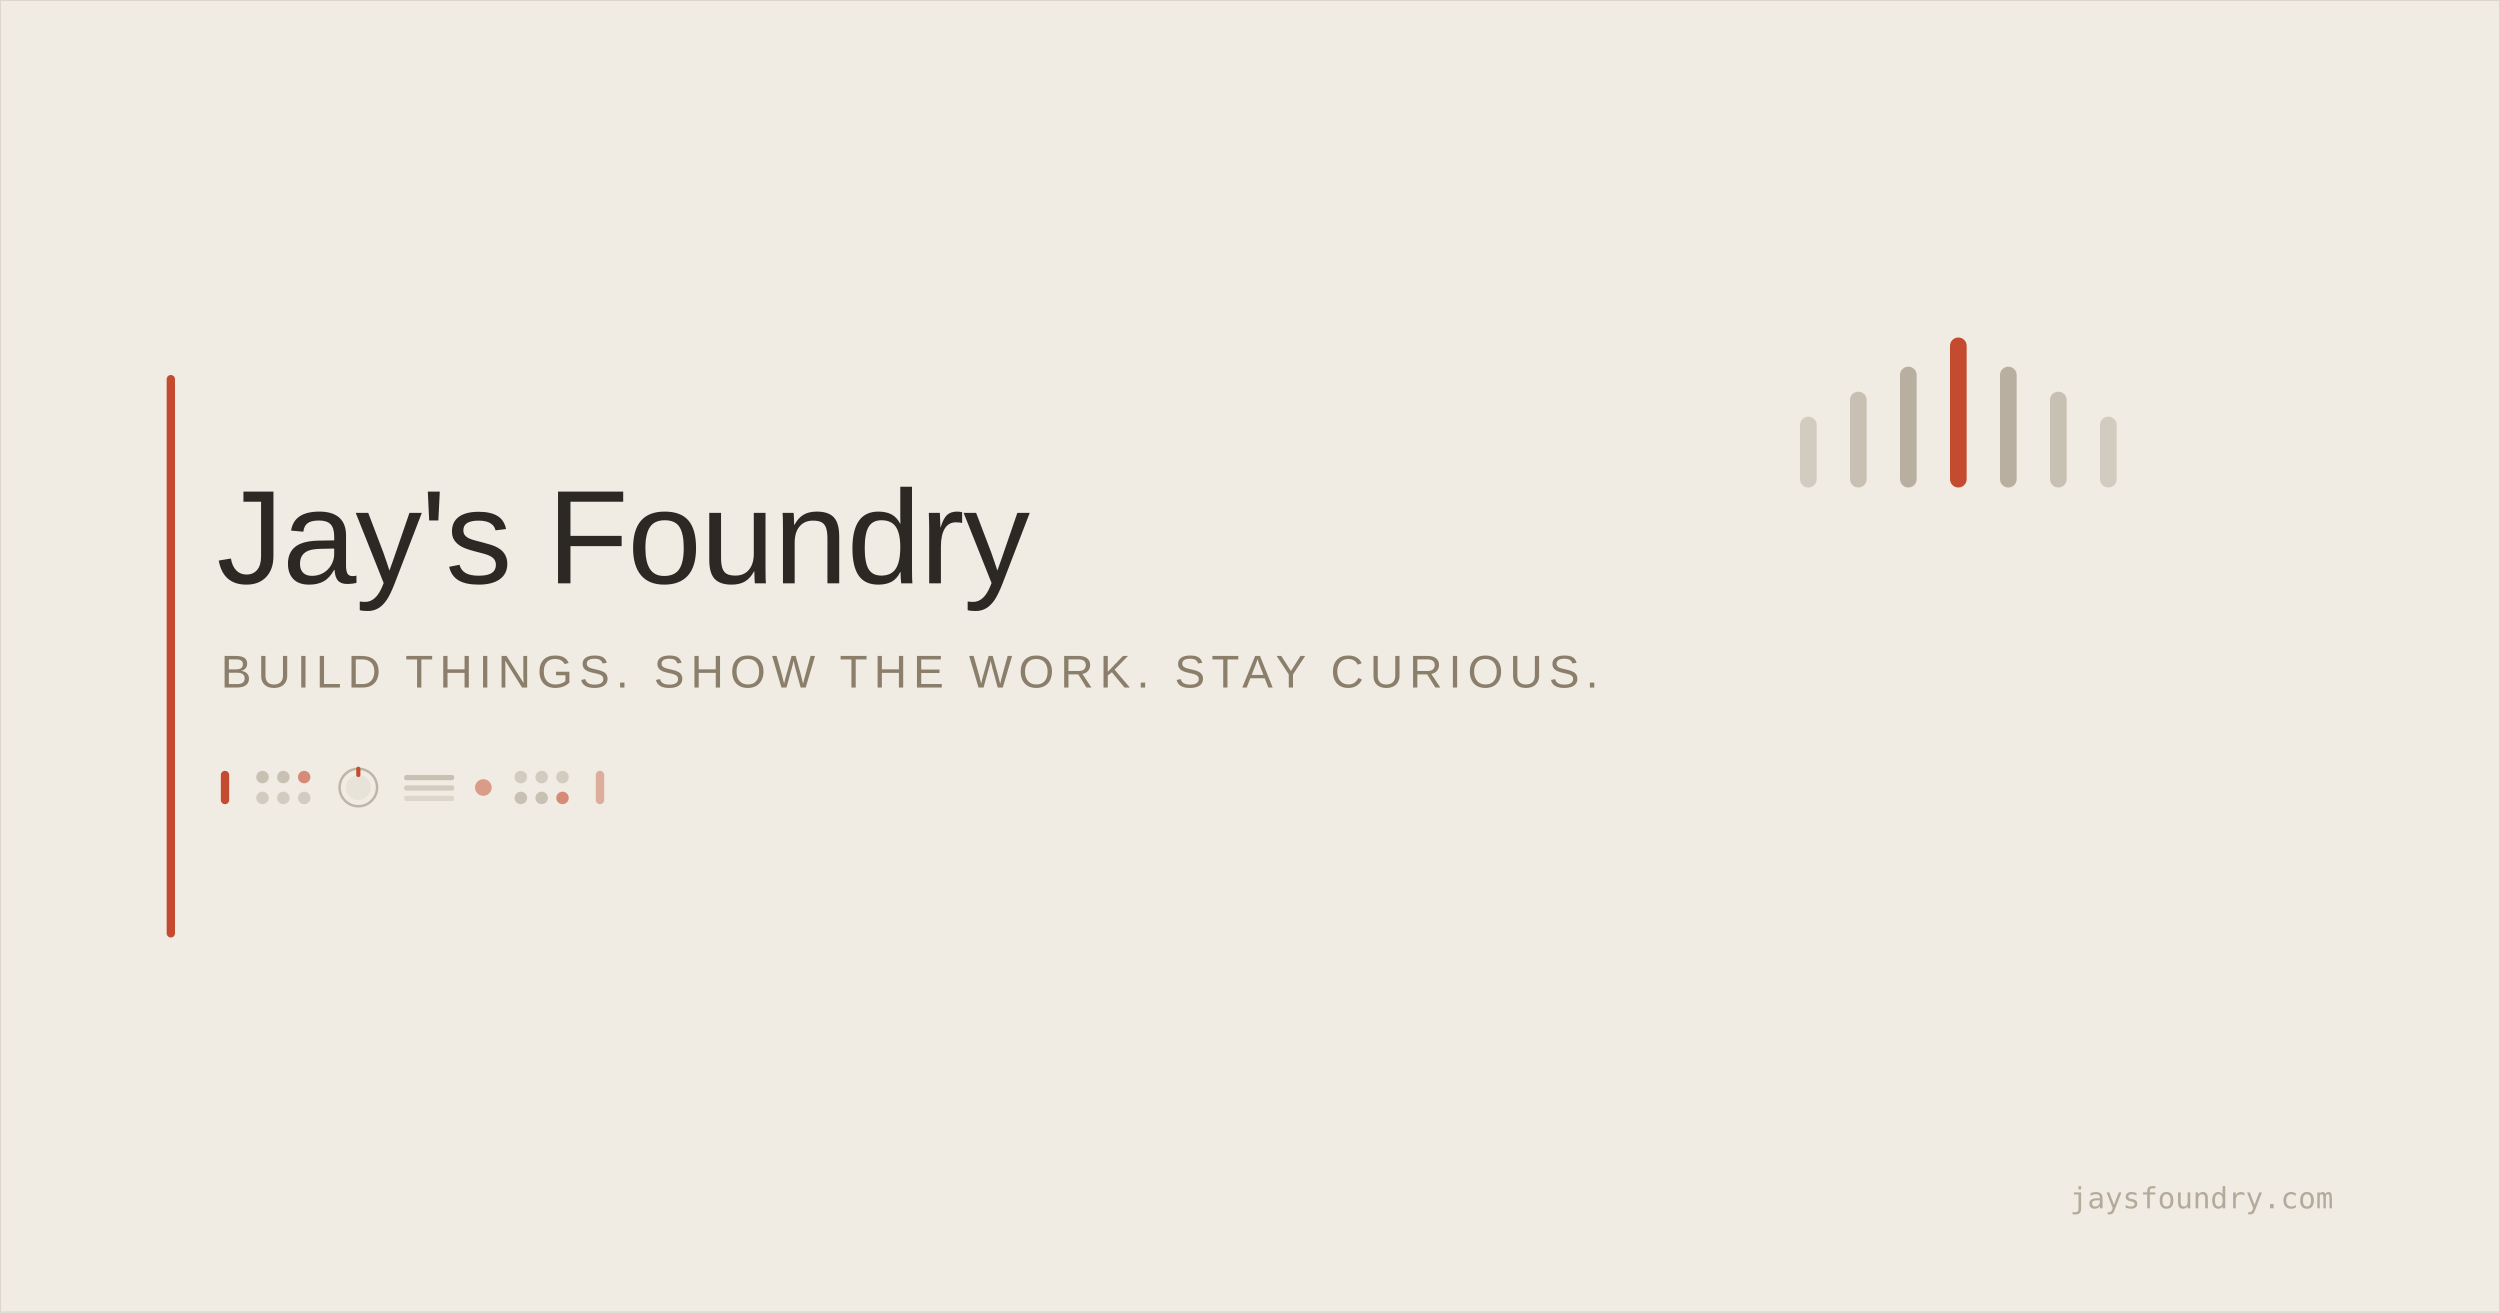
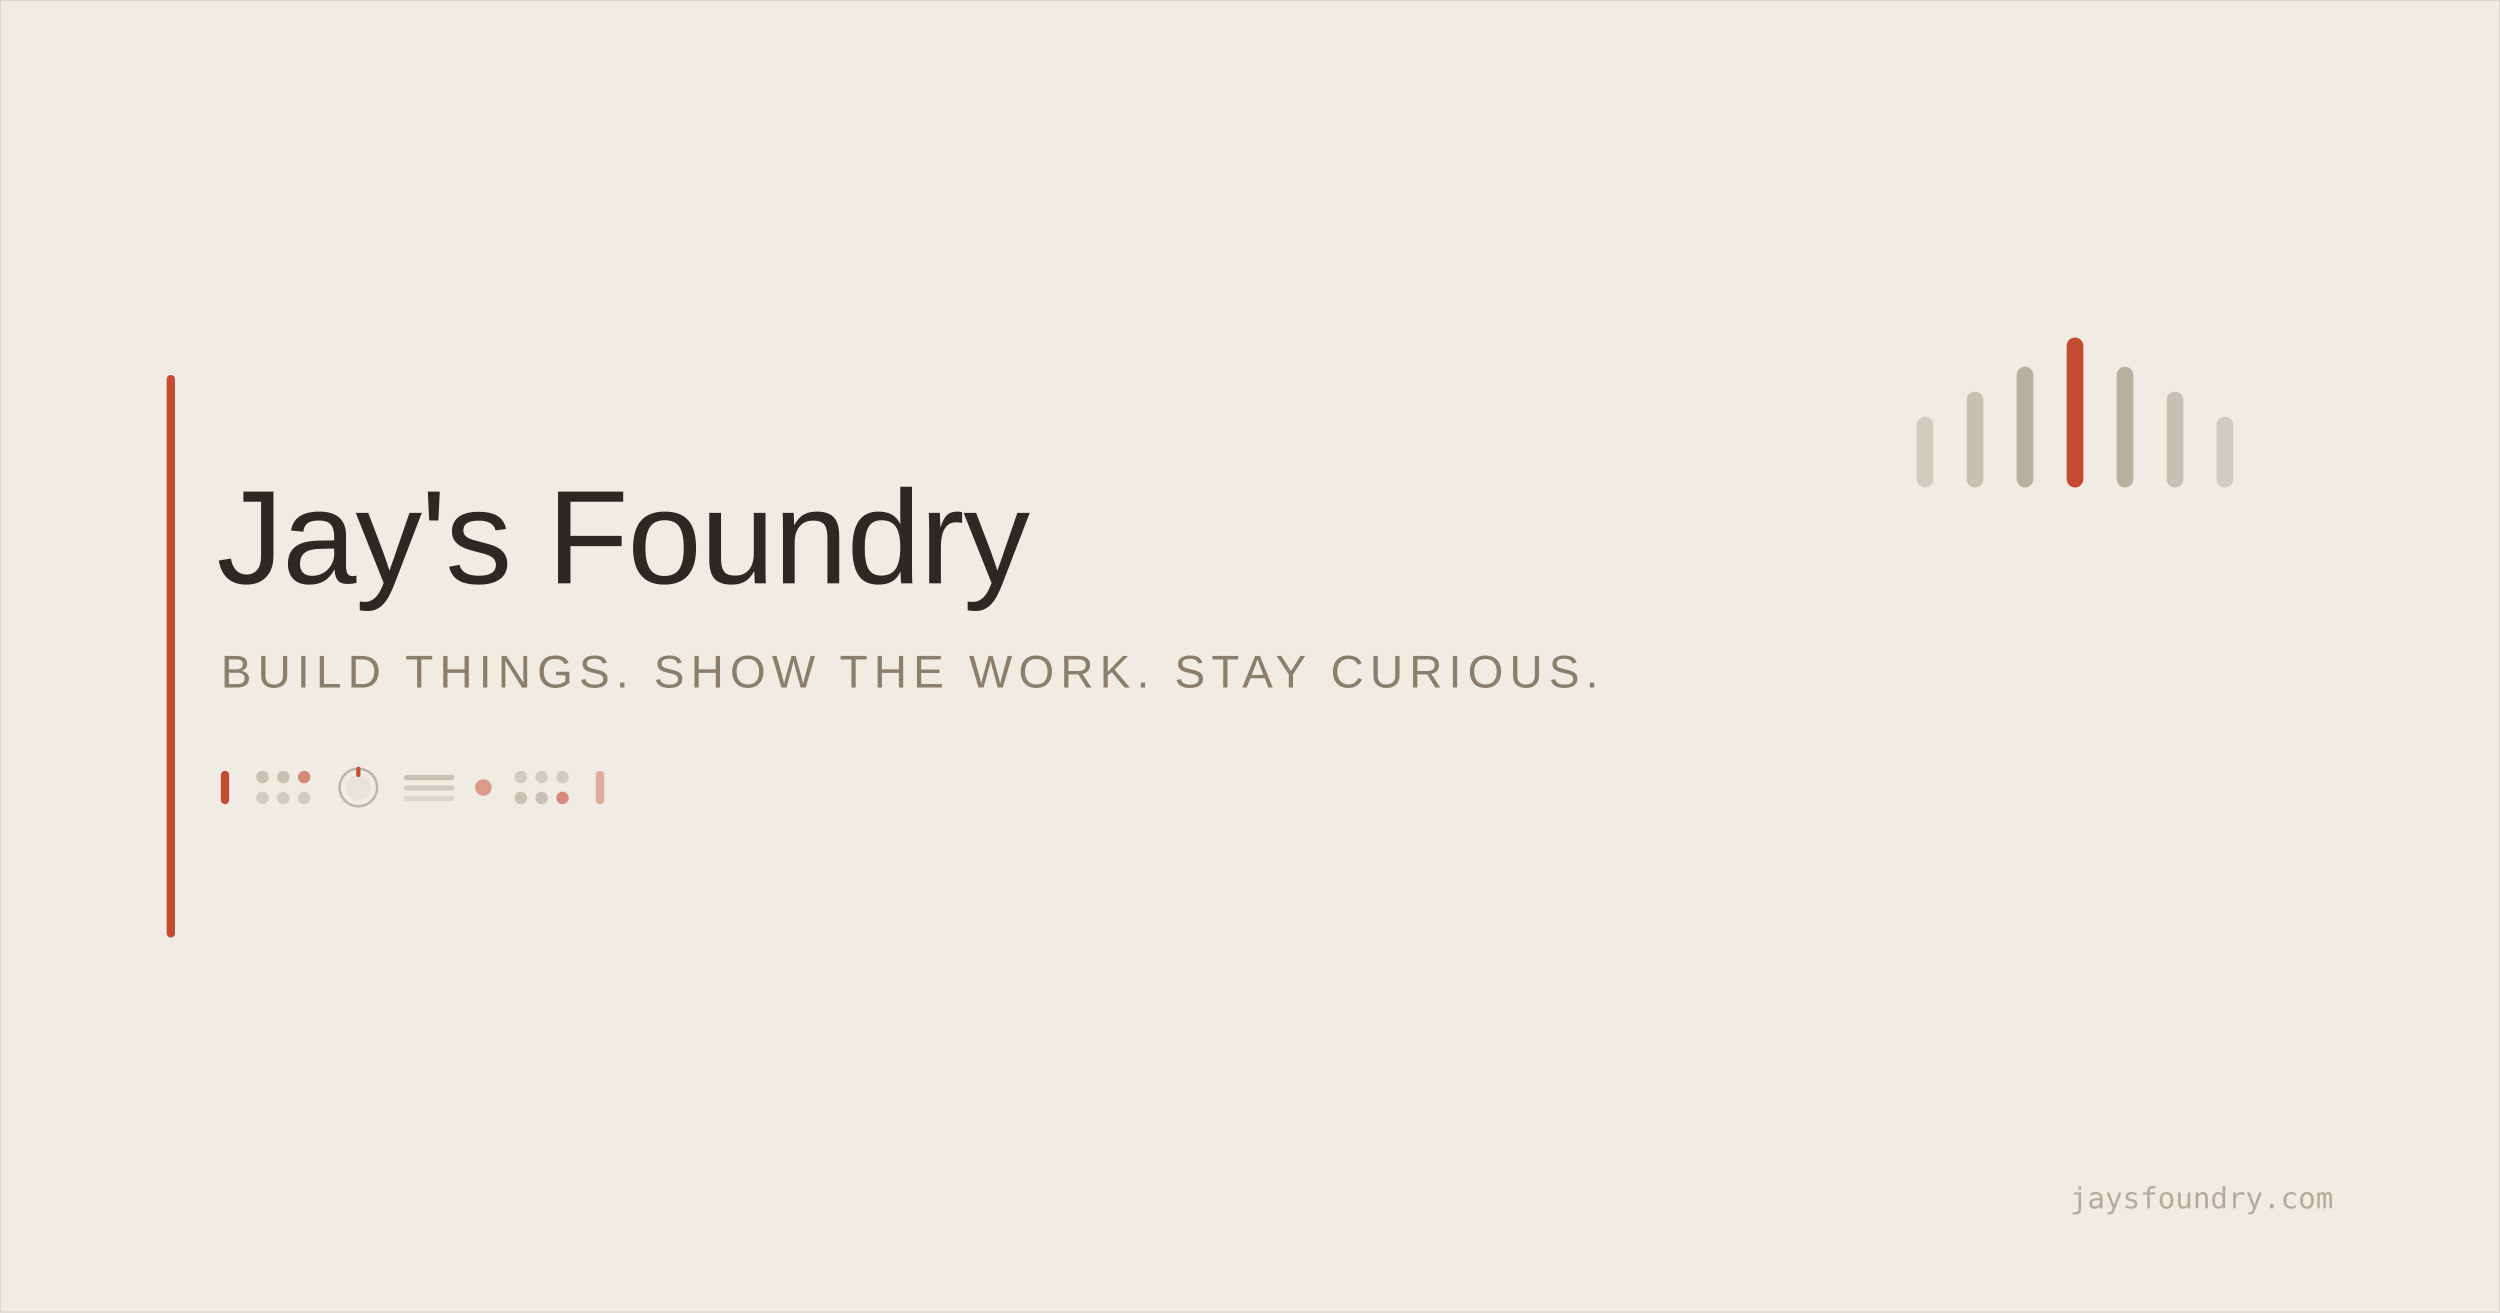
<svg xmlns="http://www.w3.org/2000/svg" width="1200" height="630" viewBox="0 0 1200 630">
  <rect width="1200" height="630" fill="#F0ECE3" />
  <rect x="0" y="0" width="1200" height="630" fill="none" stroke="#8B7E6A" stroke-width="1" opacity="0.2" />
  <rect x="80" y="180" width="4" height="270" rx="2" fill="#C44B2F" />
  <text x="104" y="280" font-family="'DM Sans', 'Helvetica Neue', Arial, sans-serif" font-size="64" font-weight="400" fill="#2C2824" letter-spacing="-0.5">Jay's Foundry</text>
  <text x="106" y="330" font-family="'DM Sans', 'Helvetica Neue', Arial, sans-serif" font-size="22" font-weight="400" fill="#8B7E6A" letter-spacing="3" text-transform="uppercase">BUILD THINGS. SHOW THE WORK. STAY CURIOUS.</text>
  <rect x="106" y="370" width="4" height="16" rx="2" fill="#C44B2F" />
  <circle cx="126" cy="373" r="3" fill="#8B7E6A" opacity="0.4" />
  <circle cx="136" cy="373" r="3" fill="#8B7E6A" opacity="0.4" />
  <circle cx="146" cy="373" r="3" fill="#C44B2F" opacity="0.6" />
  <circle cx="126" cy="383" r="3" fill="#8B7E6A" opacity="0.3" />
  <circle cx="136" cy="383" r="3" fill="#8B7E6A" opacity="0.3" />
  <circle cx="146" cy="383" r="3" fill="#8B7E6A" opacity="0.3" />
  <circle cx="172" cy="378" r="9" fill="none" stroke="#8B7E6A" stroke-width="1.2" opacity="0.5" />
  <circle cx="172" cy="378" r="6" fill="#E8E3D9" />
  <rect x="171" y="368" width="2" height="5" rx="1" fill="#C44B2F" />
  <rect x="194" y="372" width="24" height="2.5" rx="1" fill="#8B7E6A" opacity="0.4" />
  <rect x="194" y="377" width="24" height="2.5" rx="1" fill="#8B7E6A" opacity="0.3" />
  <rect x="194" y="382" width="24" height="2.5" rx="1" fill="#8B7E6A" opacity="0.2" />
  <circle cx="232" cy="378" r="4" fill="#C44B2F" opacity="0.5" />
  <circle cx="250" cy="373" r="3" fill="#8B7E6A" opacity="0.3" />
  <circle cx="260" cy="373" r="3" fill="#8B7E6A" opacity="0.3" />
  <circle cx="270" cy="373" r="3" fill="#8B7E6A" opacity="0.3" />
  <circle cx="250" cy="383" r="3" fill="#8B7E6A" opacity="0.4" />
  <circle cx="260" cy="383" r="3" fill="#8B7E6A" opacity="0.4" />
  <circle cx="270" cy="383" r="3" fill="#C44B2F" opacity="0.6" />
  <rect x="286" y="370" width="4" height="16" rx="2" fill="#C44B2F" opacity="0.4" />
-   <rect x="864" y="200" width="8" height="34" rx="4" fill="#8B7E6A" opacity="0.3" />
-   <rect x="888" y="188" width="8" height="46" rx="4" fill="#8B7E6A" opacity="0.4" />
-   <rect x="912" y="176" width="8" height="58" rx="4" fill="#8B7E6A" opacity="0.55" />
-   <rect x="936" y="162" width="8" height="72" rx="4" fill="#C44B2F" />
-   <rect x="960" y="176" width="8" height="58" rx="4" fill="#8B7E6A" opacity="0.55" />
-   <rect x="984" y="188" width="8" height="46" rx="4" fill="#8B7E6A" opacity="0.4" />
-   <rect x="1008" y="200" width="8" height="34" rx="4" fill="#8B7E6A" opacity="0.3" />
+   <rect x="920" y="200" width="8" height="34" rx="4" fill="#8B7E6A" opacity="0.3" />
+   <rect x="944" y="188" width="8" height="46" rx="4" fill="#8B7E6A" opacity="0.4" />
+   <rect x="968" y="176" width="8" height="58" rx="4" fill="#8B7E6A" opacity="0.55" />
+   <rect x="992" y="162" width="8" height="72" rx="4" fill="#C44B2F" />
+   <rect x="1016" y="176" width="8" height="58" rx="4" fill="#8B7E6A" opacity="0.55" />
+   <rect x="1040" y="188" width="8" height="46" rx="4" fill="#8B7E6A" opacity="0.4" />
+   <rect x="1064" y="200" width="8" height="34" rx="4" fill="#8B7E6A" opacity="0.3" />
  <text x="1120" y="580" font-family="'DM Mono', monospace" font-size="14" fill="#8B7E6A" opacity="0.6" text-anchor="end">jaysfoundry.com</text>
</svg>
